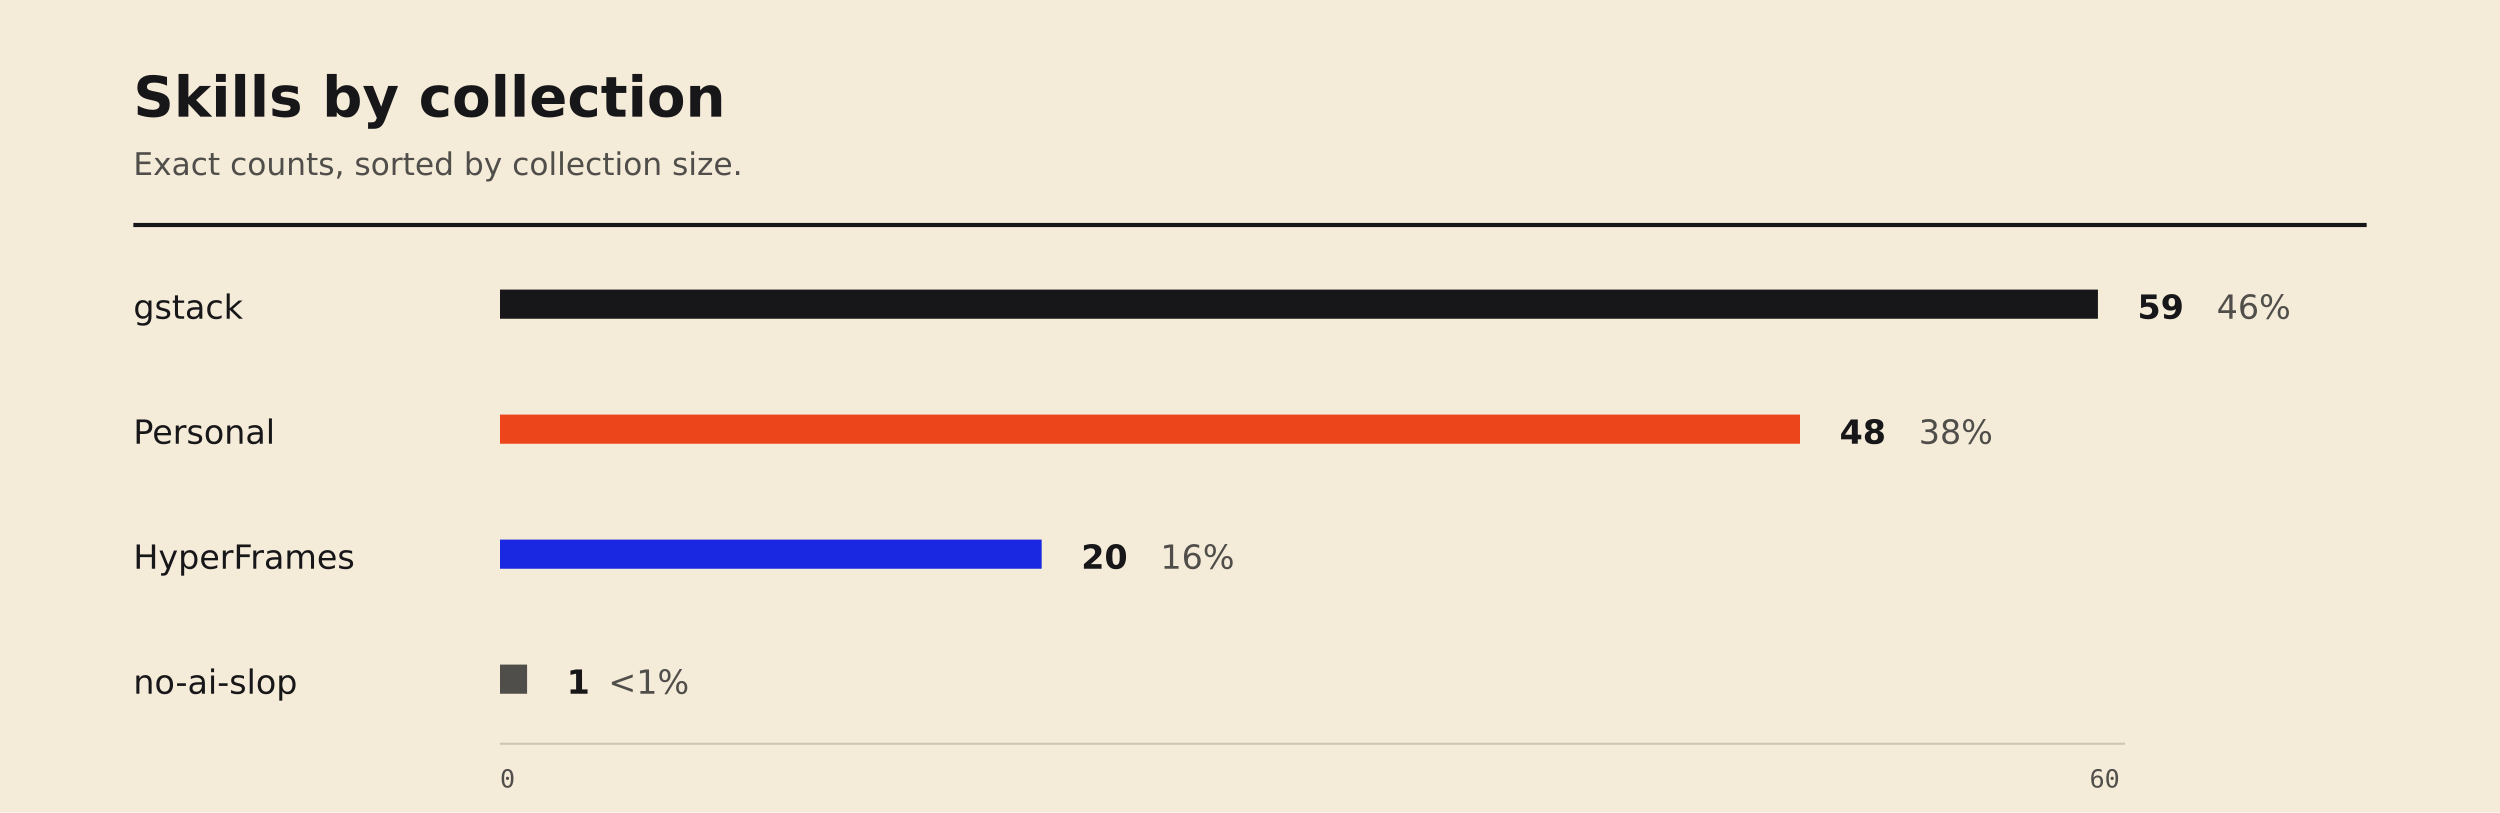
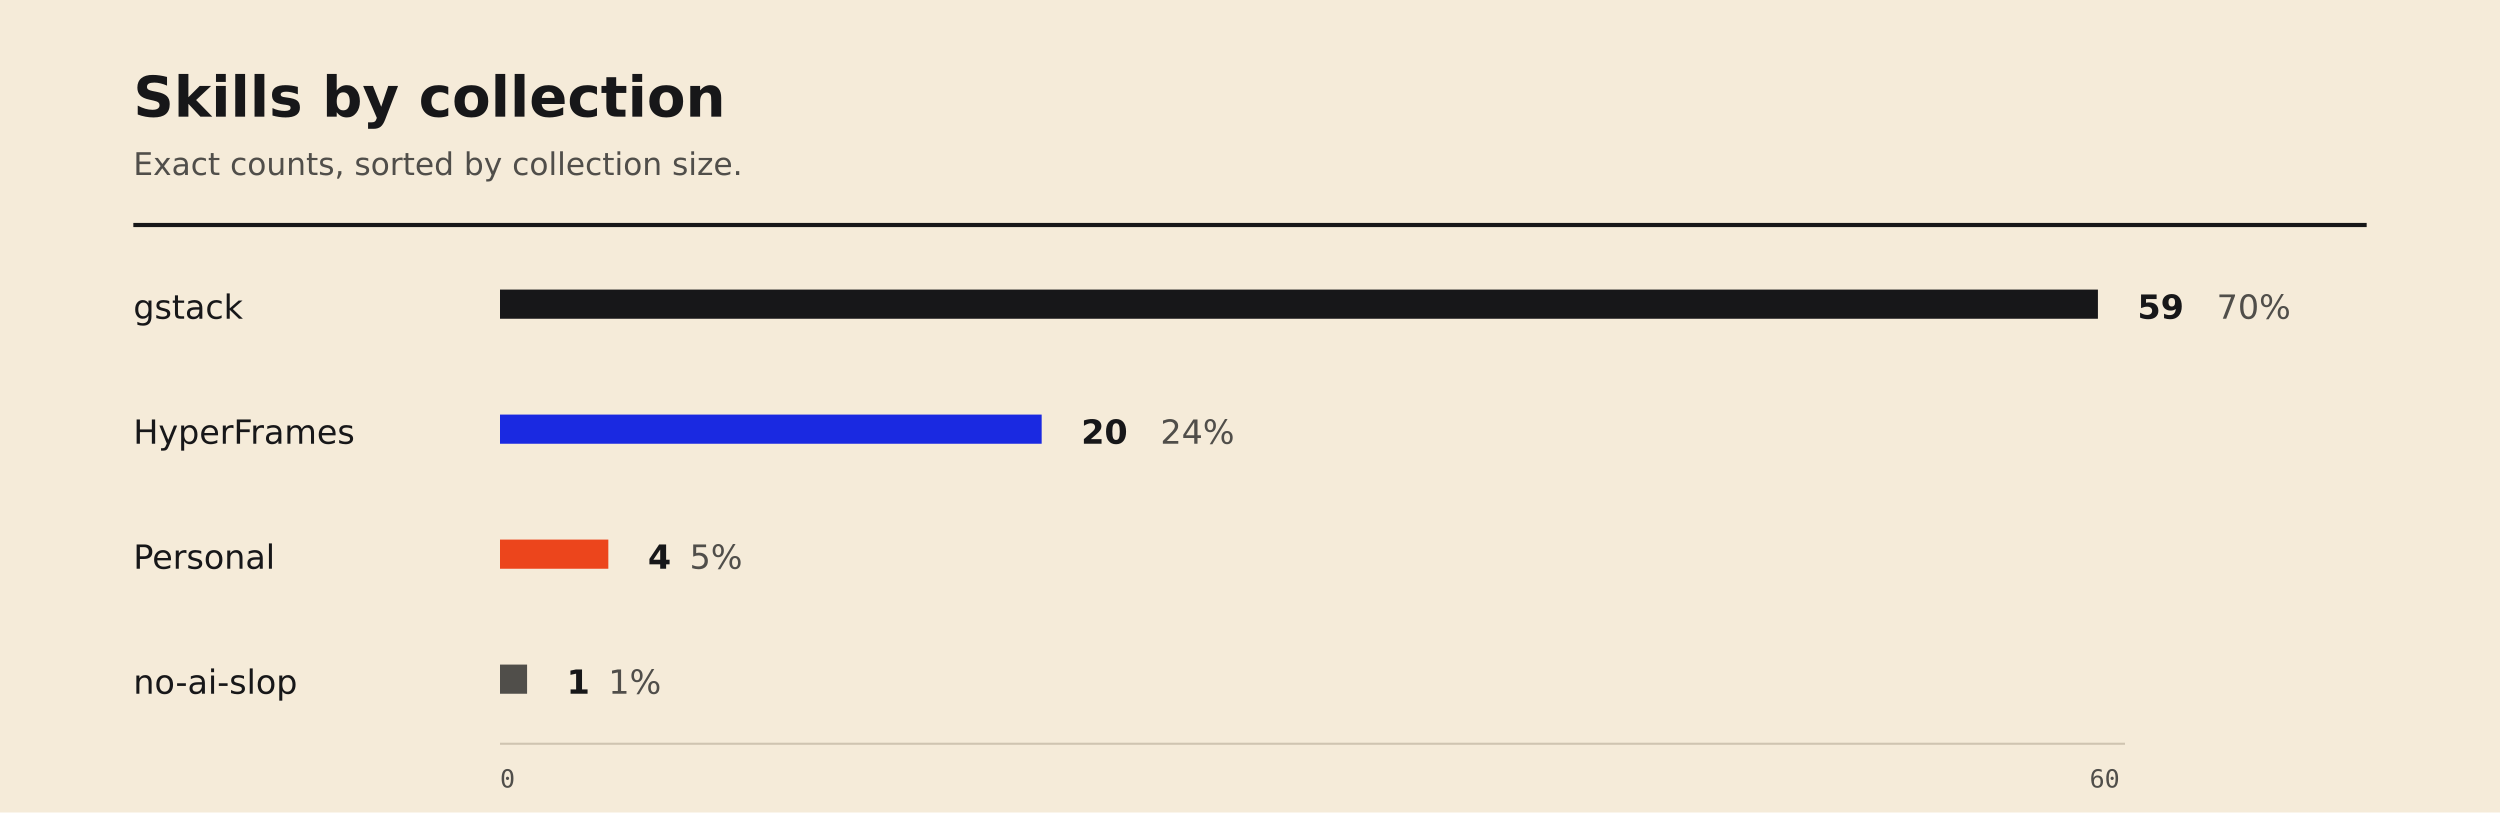
<svg xmlns="http://www.w3.org/2000/svg" width="1200" height="390" viewBox="0 0 1200 390" role="img">
  <rect width="1200" height="390" fill="#F5EBD9" />
  <text x="64" y="56" fill="#171719" font-family="DejaVu Sans, sans-serif" font-size="27" font-weight="700">Skills by collection</text>
  <text x="64" y="84" fill="#504E4A" font-family="DejaVu Sans, sans-serif" font-size="15">Exact counts, sorted by collection size.</text>
  <line x1="64" y1="108" x2="1136" y2="108" stroke="#171719" stroke-width="2" />
  <g font-family="DejaVu Sans, sans-serif" font-size="16">
    <text x="64" y="153" fill="#171719">gstack</text>
    <rect x="240" y="139" width="767" height="14" fill="#171719" />
    <text x="1026" y="153" fill="#171719" font-weight="700">59</text>
-     <text x="1064" y="153" fill="#504E4A">46%</text>
-     <text x="64" y="213" fill="#171719">Personal</text>
-     <rect x="240" y="199" width="624" height="14" fill="#EC451C" />
-     <text x="883" y="213" fill="#171719" font-weight="700">48</text>
-     <text x="921" y="213" fill="#504E4A">38%</text>
-     <text x="64" y="273" fill="#171719">HyperFrames</text>
-     <rect x="240" y="259" width="260" height="14" fill="#1A29E1" />
-     <text x="519" y="273" fill="#171719" font-weight="700">20</text>
-     <text x="557" y="273" fill="#504E4A">16%</text>
+     <text x="1064" y="153" fill="#504E4A">70%</text>
+     <text x="64" y="213" fill="#171719">HyperFrames</text>
+     <rect x="240" y="199" width="260" height="14" fill="#1A29E1" />
+     <text x="519" y="213" fill="#171719" font-weight="700">20</text>
+     <text x="557" y="213" fill="#504E4A">24%</text>
+     <text x="64" y="273" fill="#171719">Personal</text>
+     <rect x="240" y="259" width="52" height="14" fill="#EC451C" />
+     <text x="311" y="273" fill="#171719" font-weight="700">4</text>
+     <text x="331" y="273" fill="#504E4A">5%</text>
    <text x="64" y="333" fill="#171719">no-ai-slop</text>
    <rect x="240" y="319" width="13" height="14" fill="#504E4A" />
    <text x="272" y="333" fill="#171719" font-weight="700">1</text>
-     <text x="292" y="333" fill="#504E4A">&lt;1%</text>
+     <text x="292" y="333" fill="#504E4A">1%</text>
  </g>
  <line x1="240" y1="357" x2="1020" y2="357" stroke="#CFC4B1" stroke-width="1" />
  <text x="240" y="378" fill="#504E4A" font-family="DejaVu Sans Mono, monospace" font-size="12">0</text>
  <text x="1003" y="378" fill="#504E4A" font-family="DejaVu Sans Mono, monospace" font-size="12">60</text>
</svg>
